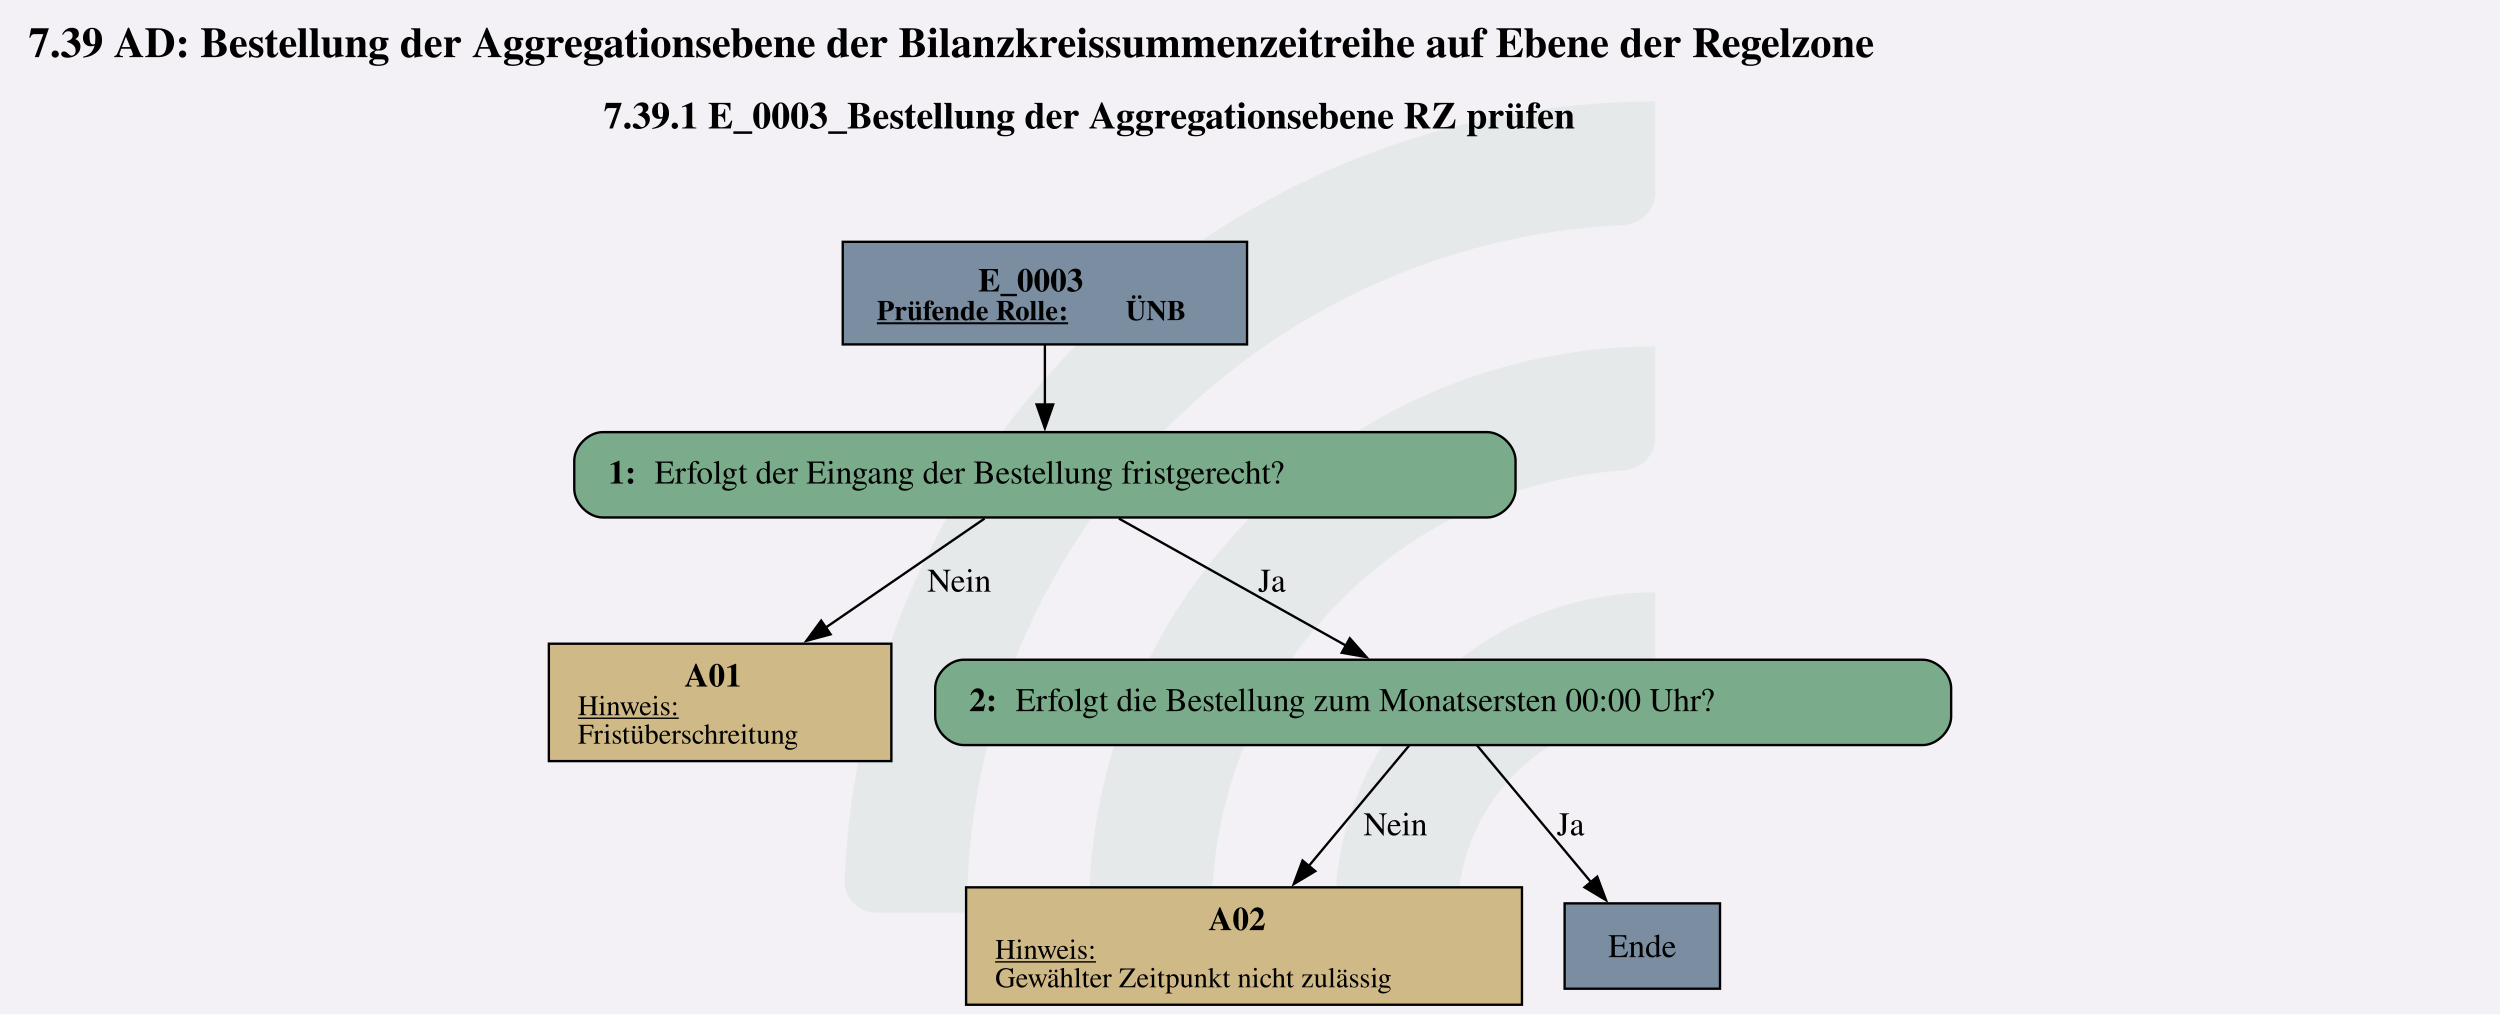
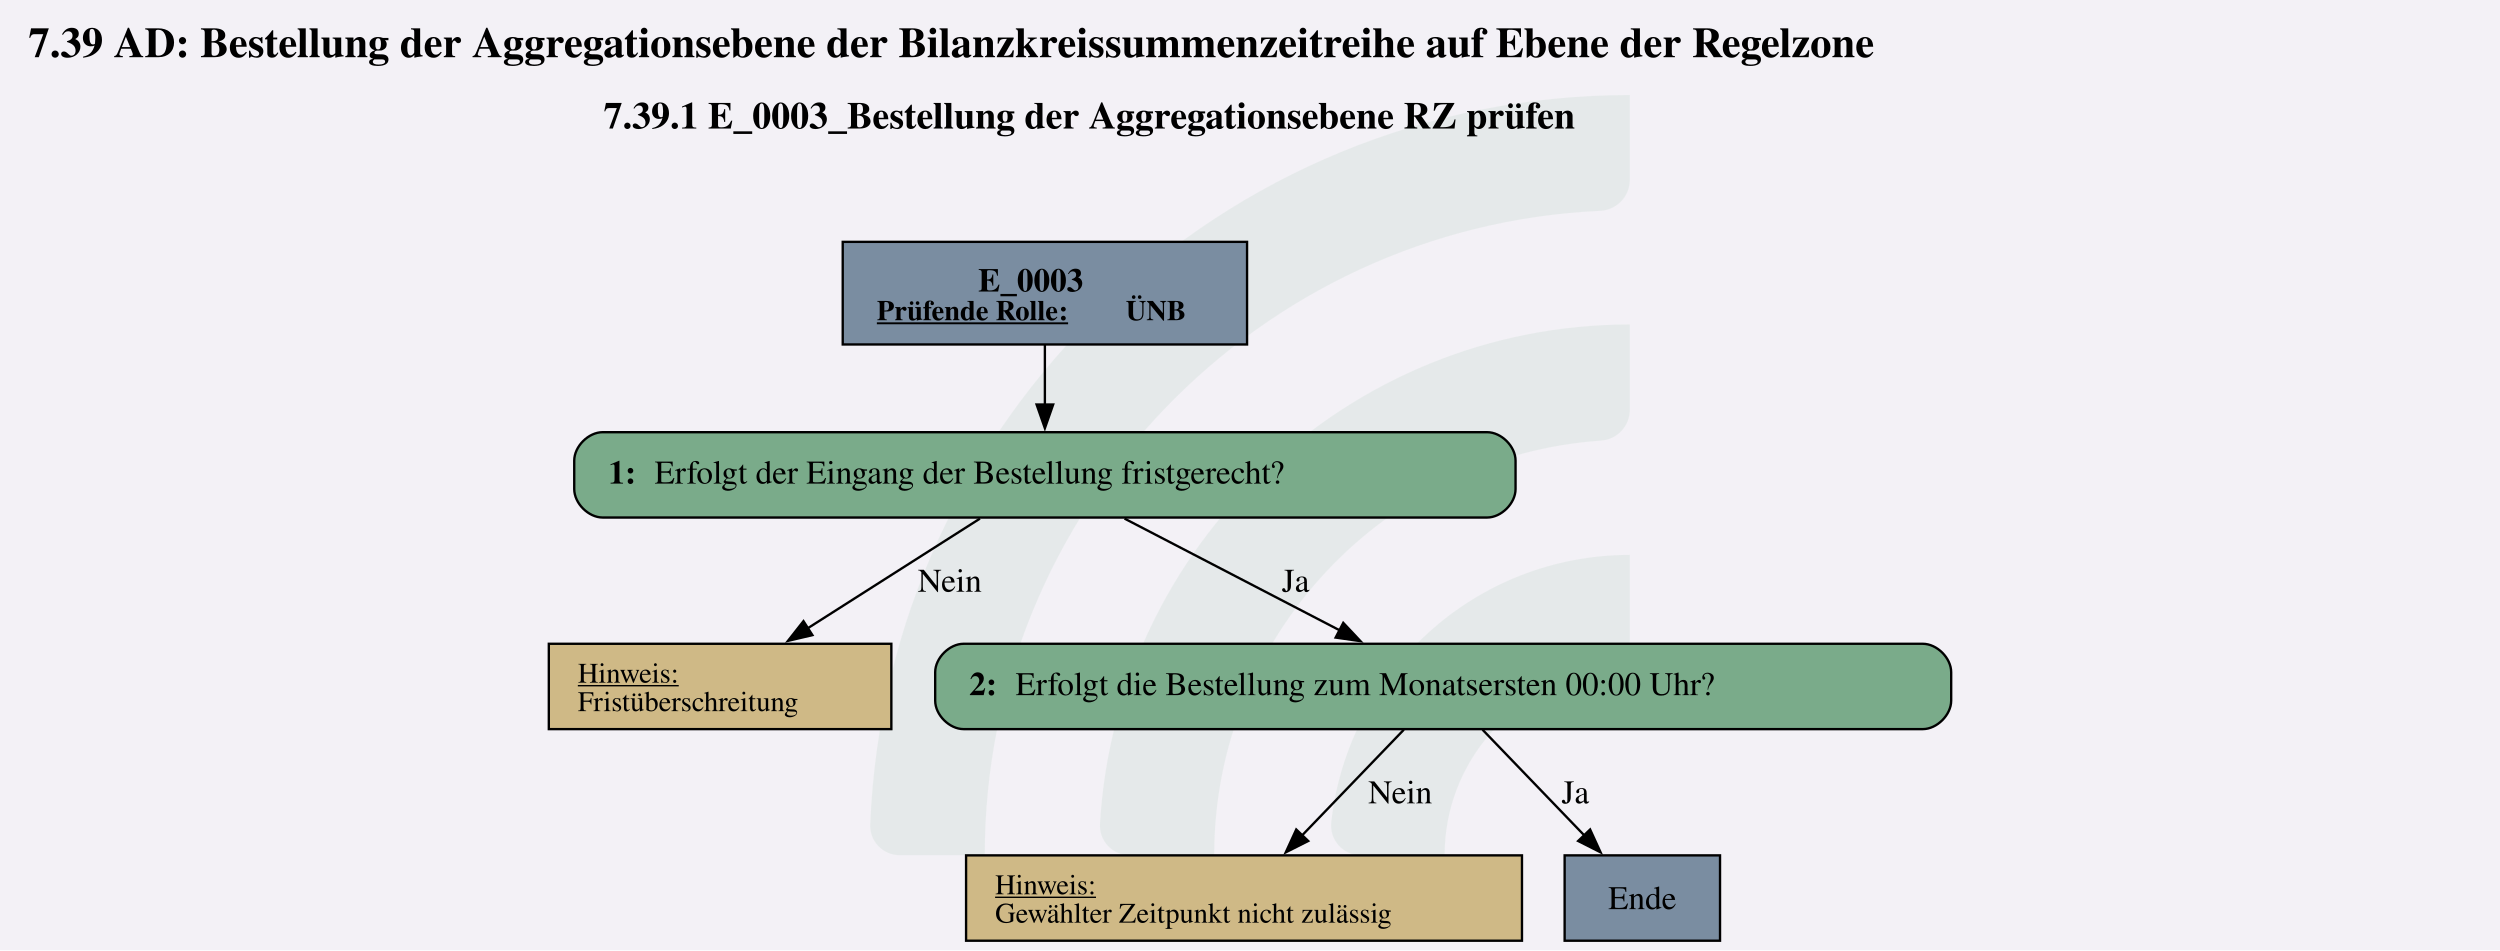
- <svg xmlns="http://www.w3.org/2000/svg" version="1.1" width="1406.667px" viewBox="0 0 1406.667 570.667" height="570.667px">
+ <svg xmlns="http://www.w3.org/2000/svg" version="1.1" width="1406.667px" viewBox="0 0 1406.667 534.667" height="534.667px">
  <g>
-     <svg version="1.1" width="1406.667px" viewBox="0 0 1406.667 570.667" height="570.667px">
-       <polygon fill="#f3f1f6" points="0,0 1406.667,0 1406.667,570.667 0,570.667" />
+     <svg version="1.1" width="1406.667px" viewBox="0 0 1406.667 534.667" height="534.667px">
+       <polygon fill="#f3f1f6" points="0,0 1406.667,0 1406.667,534.667 0,534.667" />
      <g>
-         <g transform="translate(475.236, 57.06667) scale(1 1) translate(0, 0) scale(2.580906 2.580906) ">
+         <g transform="translate(489.6253, 53.46667) scale(1 1) translate(0, 0) scale(2.418092 2.418092) ">
          <defs id="defs2">
            <clipPath clipPathUnits="userSpaceOnUse" id="clipPath23">
              <path d="M 0,568.156 H 579.236 V 0 H 0 Z" id="path21" />
            </clipPath>
          </defs>
          <g id="layer1" transform="translate(-16.54194,-55.30527)">
            <g id="g19" clip-path="url(#clipPath23)" transform="matrix(0.3527778,0,0,-0.3527778,0.01017023,243.7368)" style="opacity:0.2">
              <g id="g25" transform="translate(122.444,32.7195)">
                <path d="m 0,0 h -56.104 c -11,0 -19.898,9.123 -19.463,20.115 10.594,267.191 231.277,481.302 501.029,481.302 v -56.02 c 0,-10.98 -8.688,-19.892 -19.658,-20.393 C 180.29,414.697 0,228.005 0,0" style="fill:#6ead83;fill-opacity:0.5;fill-rule:nonzero;stroke:none" id="path27" />
              </g>
              <g id="g29" transform="translate(273.7828,32.7195)">
                <path d="m 0,0 h -55.926 c -11.228,0 -20.091,9.482 -19.435,20.69 10.744,183.439 163.389,329.388 349.485,329.388 v -56.263 c 0,-10.709 -8.273,-19.617 -18.957,-20.35 C 112.819,263.696 0,144.774 0,0" style="fill:#6ead83;fill-opacity:0.5;fill-rule:nonzero;stroke:none" id="path31" />
              </g>
              <g id="g33" transform="translate(425.7667,32.7195)">
                <path d="m 0,0 h -55.445 c -11.653,0 -20.604,10.17 -19.334,21.753 10.866,99.032 95.031,176.341 196.919,176.341 v -57.011 c 0,-10.046 -7.283,-18.755 -17.229,-20.165 C 45.688,112.522 0,61.497 0,0" style="fill:#6ead83;fill-opacity:0.5;fill-rule:nonzero;stroke:none" id="path35" />
              </g>
            </g>
          </g>
        </g>
-         <svg width="1055pt" height="428pt" viewBox="0.00 0.00 1054.50 427.82">
-           <g id="graph0" class="graph" transform="scale(1 1) rotate(0) translate(4 423.82)">
-             <text text-anchor="start" x="8" y="-399.72" font-family="Times,serif" font-weight="bold" font-size="18.00">7.39 AD: Bestellung der Aggregationsebene der Bilanzkreissummenzeitreihe auf Ebene der Regelzone</text>
-             <text text-anchor="start" x="250.62" y="-369.62" font-family="Times,serif" font-weight="bold" font-size="16.00">7.39.1 E_0003_Bestellung der Aggregationsebene RZ prüfen</text>
+         <svg width="1055pt" height="401pt" viewBox="0.00 0.00 1054.50 400.78">
+           <g id="graph0" class="graph" transform="scale(1 1) rotate(0) translate(4 396.78)">
+             <text text-anchor="start" x="8" y="-372.68" font-family="Times,serif" font-weight="bold" font-size="18.00">7.39 AD: Bestellung der Aggregationsebene der Bilanzkreissummenzeitreihe auf Ebene der Regelzone</text>
+             <text text-anchor="start" x="250.62" y="-342.58" font-family="Times,serif" font-weight="bold" font-size="16.00">7.39.1 E_0003_Bestellung der Aggregationsebene RZ prüfen</text>
            <g id="node1" class="node">
-               <polygon fill="#7a8da1" stroke="black" points="522.01,-321.82 351.46,-321.82 351.46,-278.54 522.01,-278.54 522.01,-321.82" />
-               <text text-anchor="start" x="408.61" y="-300.88" font-family="Times,serif" font-weight="bold" font-size="14.00">E_0003</text>
-               <text text-anchor="start" x="365.86" y="-288.78" font-family="Times,serif" font-weight="bold" text-decoration="underline" font-size="12.00">Prüfende Rolle:</text>
-               <text text-anchor="start" x="470.86" y="-288.78" font-family="Times,serif" font-weight="bold" font-size="12.00"> ÜNB</text>
+               <polygon fill="#7a8da1" stroke="black" points="522.01,-294.78 351.46,-294.78 351.46,-251.5 522.01,-251.5 522.01,-294.78" />
+               <text text-anchor="start" x="408.61" y="-273.84" font-family="Times,serif" font-weight="bold" font-size="14.00">E_0003</text>
+               <text text-anchor="start" x="365.86" y="-261.74" font-family="Times,serif" font-weight="bold" text-decoration="underline" font-size="12.00">Prüfende Rolle:</text>
+               <text text-anchor="start" x="470.86" y="-261.74" font-family="Times,serif" font-weight="bold" font-size="12.00"> ÜNB</text>
            </g>
            <g id="node2" class="node">
-               <path fill="#7aab8a" stroke="black" d="M623.26,-241.54C623.26,-241.54 250.21,-241.54 250.21,-241.54 244.21,-241.54 238.21,-235.54 238.21,-229.54 238.21,-229.54 238.21,-217.54 238.21,-217.54 238.21,-211.54 244.21,-205.54 250.21,-205.54 250.21,-205.54 623.26,-205.54 623.26,-205.54 629.26,-205.54 635.26,-211.54 635.26,-217.54 635.26,-217.54 635.26,-229.54 635.26,-229.54 635.26,-235.54 629.26,-241.54 623.26,-241.54" />
-               <text text-anchor="start" x="252.61" y="-219.86" font-family="Times,serif" font-weight="bold" font-size="14.00">1: </text>
-               <text text-anchor="start" x="272.11" y="-219.86" font-family="Times,serif" font-size="14.00">Erfolgt der Eingang der Bestellung fristgerecht?</text>
+               <path fill="#7aab8a" stroke="black" d="M623.26,-214.5C623.26,-214.5 250.21,-214.5 250.21,-214.5 244.21,-214.5 238.21,-208.5 238.21,-202.5 238.21,-202.5 238.21,-190.5 238.21,-190.5 238.21,-184.5 244.21,-178.5 250.21,-178.5 250.21,-178.5 623.26,-178.5 623.26,-178.5 629.26,-178.5 635.26,-184.5 635.26,-190.5 635.26,-190.5 635.26,-202.5 635.26,-202.5 635.26,-208.5 629.26,-214.5 623.26,-214.5" />
+               <text text-anchor="start" x="252.61" y="-192.82" font-family="Times,serif" font-weight="bold" font-size="14.00">1: </text>
+               <text text-anchor="start" x="272.11" y="-192.82" font-family="Times,serif" font-size="14.00">Erfolgt der Eingang der Bestellung fristgerecht?</text>
            </g>
            <g id="edge1" class="edge">
-               <path fill="none" stroke="black" d="M436.73,-278.39C436.73,-270.53 436.73,-261.45 436.73,-253.01" />
-               <polygon fill="black" stroke="black" points="440.23,-253.21 436.73,-243.21 433.23,-253.21 440.23,-253.21" />
+               <path fill="none" stroke="black" d="M436.73,-251.35C436.73,-243.49 436.73,-234.41 436.73,-225.97" />
+               <polygon fill="black" stroke="black" points="440.23,-226.17 436.73,-216.17 433.23,-226.17 440.23,-226.17" />
            </g>
            <g id="node3" class="node">
-               <polygon fill="#cfb986" stroke="black" points="371.97,-152.29 227.49,-152.29 227.49,-102.77 371.97,-102.77 371.97,-152.29" />
-               <text text-anchor="start" x="284.73" y="-134.23" font-family="Times,serif" font-weight="bold" font-size="14.00">A01</text>
-               <text text-anchor="start" x="239.73" y="-122.13" font-family="Times,serif" text-decoration="underline" font-size="12.00">Hinweis:</text>
-               <text text-anchor="start" x="239.73" y="-110.13" font-family="Times,serif" font-size="12.00">Fristüberschreitung</text>
+               <polygon fill="#cfb986" stroke="black" points="371.97,-125.25 227.49,-125.25 227.49,-89.25 371.97,-89.25 371.97,-125.25" />
+               <text text-anchor="start" x="239.73" y="-108.85" font-family="Times,serif" text-decoration="underline" font-size="12.00">Hinweis:</text>
+               <text text-anchor="start" x="239.73" y="-96.85" font-family="Times,serif" font-size="12.00">Fristüberschreitung</text>
            </g>
            <g id="edge2" class="edge">
-               <path fill="none" stroke="black" d="M411.28,-205.08C392.46,-192.16 366.35,-174.24 344.11,-158.98" />
-               <polygon fill="black" stroke="black" points="346.33,-156.26 336.1,-153.49 342.37,-162.03 346.33,-156.26" />
-               <text text-anchor="middle" x="400.61" y="-174.24" font-family="Times,serif" font-size="14.00">Nein</text>
+               <path fill="none" stroke="black" d="M409.34,-178.05C388.43,-164.74 359.42,-146.26 336.49,-131.66" />
+               <polygon fill="black" stroke="black" points="338.67,-128.9 328.36,-126.48 334.91,-134.8 338.67,-128.9" />
+               <text text-anchor="middle" x="396.61" y="-147.2" font-family="Times,serif" font-size="14.00">Nein</text>
            </g>
            <g id="node4" class="node">
-               <path fill="#7aab8a" stroke="black" d="M807.01,-145.53C807.01,-145.53 402.46,-145.53 402.46,-145.53 396.46,-145.53 390.46,-139.53 390.46,-133.53 390.46,-133.53 390.46,-121.53 390.46,-121.53 390.46,-115.53 396.46,-109.53 402.46,-109.53 402.46,-109.53 807.01,-109.53 807.01,-109.53 813.01,-109.53 819.01,-115.53 819.01,-121.53 819.01,-121.53 819.01,-133.53 819.01,-133.53 819.01,-139.53 813.01,-145.53 807.01,-145.53" />
-               <text text-anchor="start" x="404.86" y="-123.86" font-family="Times,serif" font-weight="bold" font-size="14.00">2: </text>
-               <text text-anchor="start" x="424.36" y="-123.86" font-family="Times,serif" font-size="14.00">Erfolgt die Bestellung zum Monatsersten 00:00 Uhr?</text>
+               <path fill="#7aab8a" stroke="black" d="M807.01,-125.25C807.01,-125.25 402.46,-125.25 402.46,-125.25 396.46,-125.25 390.46,-119.25 390.46,-113.25 390.46,-113.25 390.46,-101.25 390.46,-101.25 390.46,-95.25 396.46,-89.25 402.46,-89.25 402.46,-89.25 807.01,-89.25 807.01,-89.25 813.01,-89.25 819.01,-95.25 819.01,-101.25 819.01,-101.25 819.01,-113.25 819.01,-113.25 819.01,-119.25 813.01,-125.25 807.01,-125.25" />
+               <text text-anchor="start" x="404.86" y="-103.58" font-family="Times,serif" font-weight="bold" font-size="14.00">2: </text>
+               <text text-anchor="start" x="424.36" y="-103.58" font-family="Times,serif" font-size="14.00">Erfolgt die Bestellung zum Monatsersten 00:00 Uhr?</text>
            </g>
            <g id="edge3" class="edge">
-               <path fill="none" stroke="black" d="M467.94,-205.08C494.93,-189.97 534.16,-168.02 563.69,-151.5" />
-               <polygon fill="black" stroke="black" points="565.36,-154.58 572.37,-146.64 561.94,-148.47 565.36,-154.58" />
-               <text text-anchor="middle" x="532.48" y="-174.24" font-family="Times,serif" font-size="14.00">Ja</text>
+               <path fill="none" stroke="black" d="M470.33,-178.05C496.42,-164.5 532.82,-145.6 561.16,-130.88" />
+               <polygon fill="black" stroke="black" points="562.59,-134.08 569.85,-126.36 559.37,-127.87 562.59,-134.08" />
+               <text text-anchor="middle" x="542.48" y="-147.2" font-family="Times,serif" font-size="14.00">Ja</text>
            </g>
            <g id="node5" class="node">
-               <polygon fill="#cfb986" stroke="black" points="637.97,-49.52 403.49,-49.52 403.49,0 637.97,0 637.97,-49.52" />
-               <text text-anchor="start" x="505.73" y="-31.46" font-family="Times,serif" font-weight="bold" font-size="14.00">A02</text>
-               <text text-anchor="start" x="415.73" y="-19.36" font-family="Times,serif" text-decoration="underline" font-size="12.00">Hinweis:</text>
-               <text text-anchor="start" x="415.73" y="-7.36" font-family="Times,serif" font-size="12.00">Gewählter Zeitpunkt nicht zulässig</text>
+               <polygon fill="#cfb986" stroke="black" points="637.97,-36 403.49,-36 403.49,0 637.97,0 637.97,-36" />
+               <text text-anchor="start" x="415.73" y="-19.6" font-family="Times,serif" text-decoration="underline" font-size="12.00">Hinweis:</text>
+               <text text-anchor="start" x="415.73" y="-7.6" font-family="Times,serif" font-size="12.00">Gewählter Zeitpunkt nicht zulässig</text>
            </g>
            <g id="edge4" class="edge">
-               <path fill="none" stroke="black" d="M590.48,-109.44C578.84,-95.47 562.06,-75.34 547.87,-58.32" />
-               <polygon fill="black" stroke="black" points="550.79,-56.35 541.7,-50.91 545.41,-60.83 550.79,-56.35" />
-               <text text-anchor="middle" x="584.61" y="-71.47" font-family="Times,serif" font-size="14.00">Nein</text>
+               <path fill="none" stroke="black" d="M588.14,-89.01C575.83,-76.23 558.85,-58.59 545.02,-44.22" />
+               <polygon fill="black" stroke="black" points="547.8,-42.07 538.34,-37.29 542.76,-46.92 547.8,-42.07" />
+               <text text-anchor="middle" x="586.61" y="-57.95" font-family="Times,serif" font-size="14.00">Nein</text>
            </g>
            <g id="node6" class="node">
-               <polygon fill="#7a8da1" stroke="black" points="721.51,-42.76 655.96,-42.76 655.96,-6.76 721.51,-6.76 721.51,-42.76" />
-               <text text-anchor="middle" x="688.73" y="-20.08" font-family="Times,serif" font-size="14.00">Ende</text>
+               <polygon fill="#7a8da1" stroke="black" points="721.51,-36 655.96,-36 655.96,0 721.51,0 721.51,-36" />
+               <text text-anchor="middle" x="688.73" y="-13.32" font-family="Times,serif" font-size="14.00">Ende</text>
            </g>
            <g id="edge5" class="edge">
-               <path fill="none" stroke="black" d="M618.98,-109.44C632.26,-93.51 652.22,-69.56 667.4,-51.35" />
-               <polygon fill="black" stroke="black" points="669.73,-54.02 673.44,-44.1 664.35,-49.54 669.73,-54.02" />
-               <text text-anchor="middle" x="658.48" y="-71.47" font-family="Times,serif" font-size="14.00">Ja</text>
+               <path fill="none" stroke="black" d="M621.33,-89.01C633.64,-76.23 650.61,-58.59 664.45,-44.22" />
+               <polygon fill="black" stroke="black" points="666.71,-46.92 671.12,-37.29 661.66,-42.07 666.71,-46.92" />
+               <text text-anchor="middle" x="660.48" y="-57.95" font-family="Times,serif" font-size="14.00">Ja</text>
            </g>
          </g>
        </svg>
      </g>
    </svg>
  </g>
</svg>
